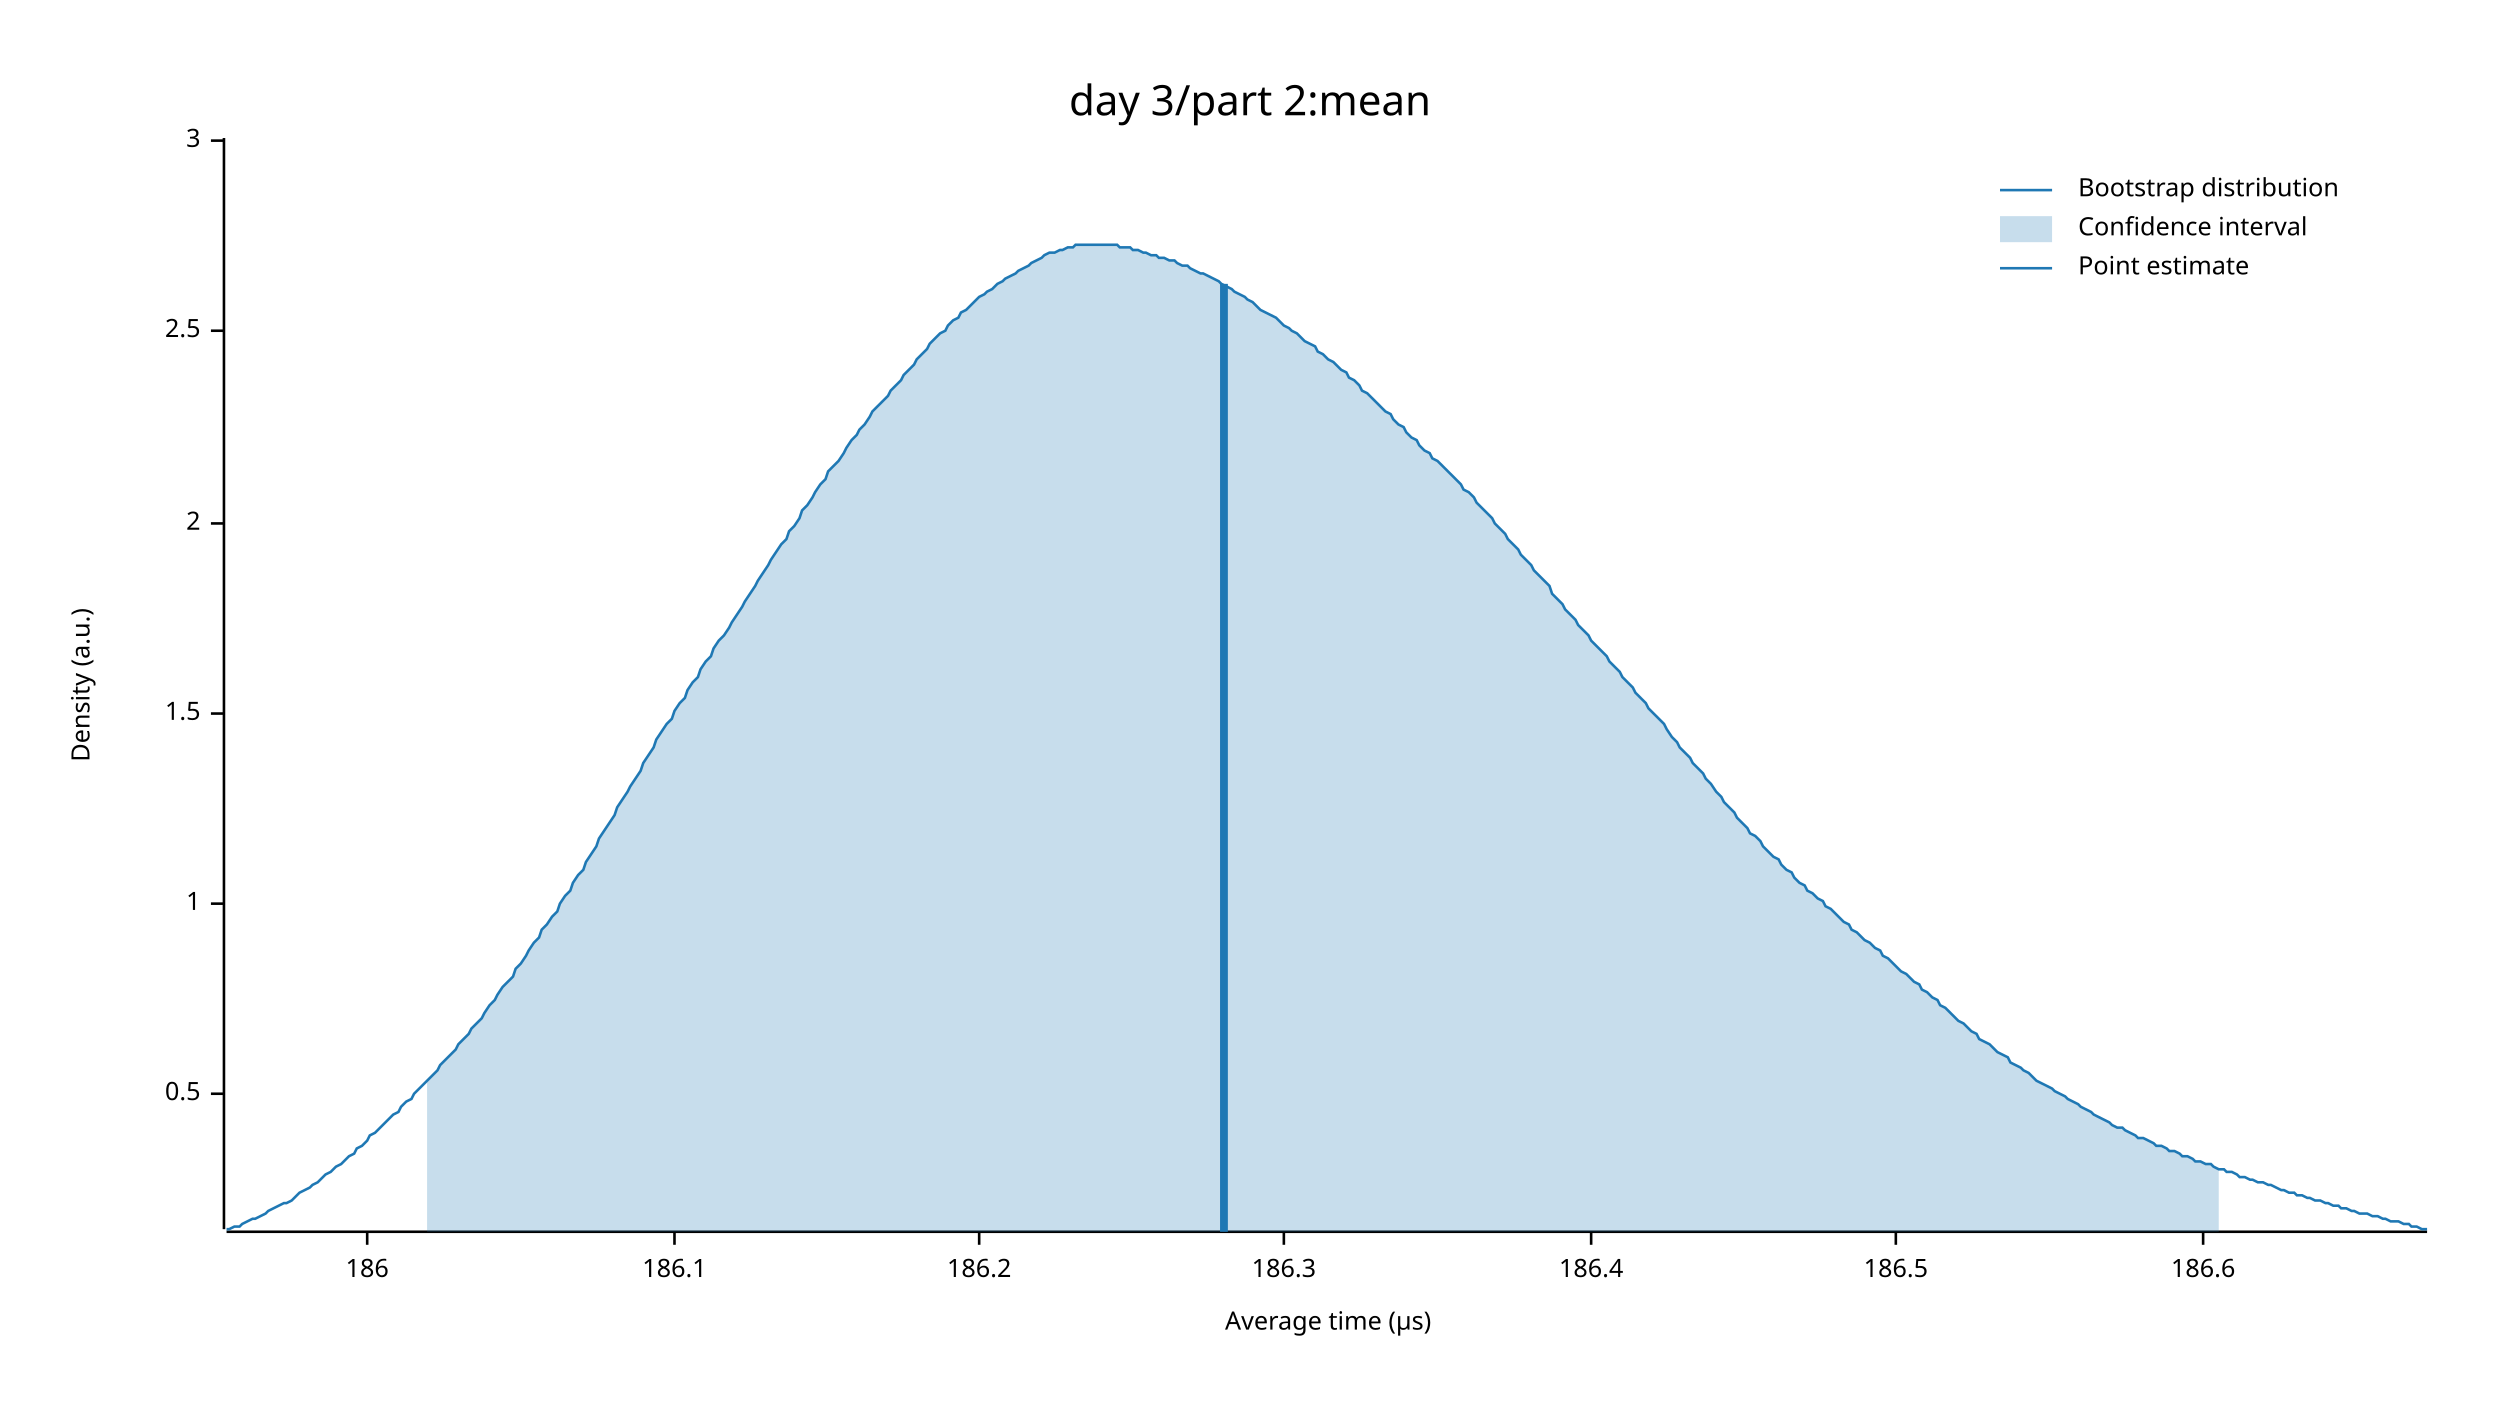
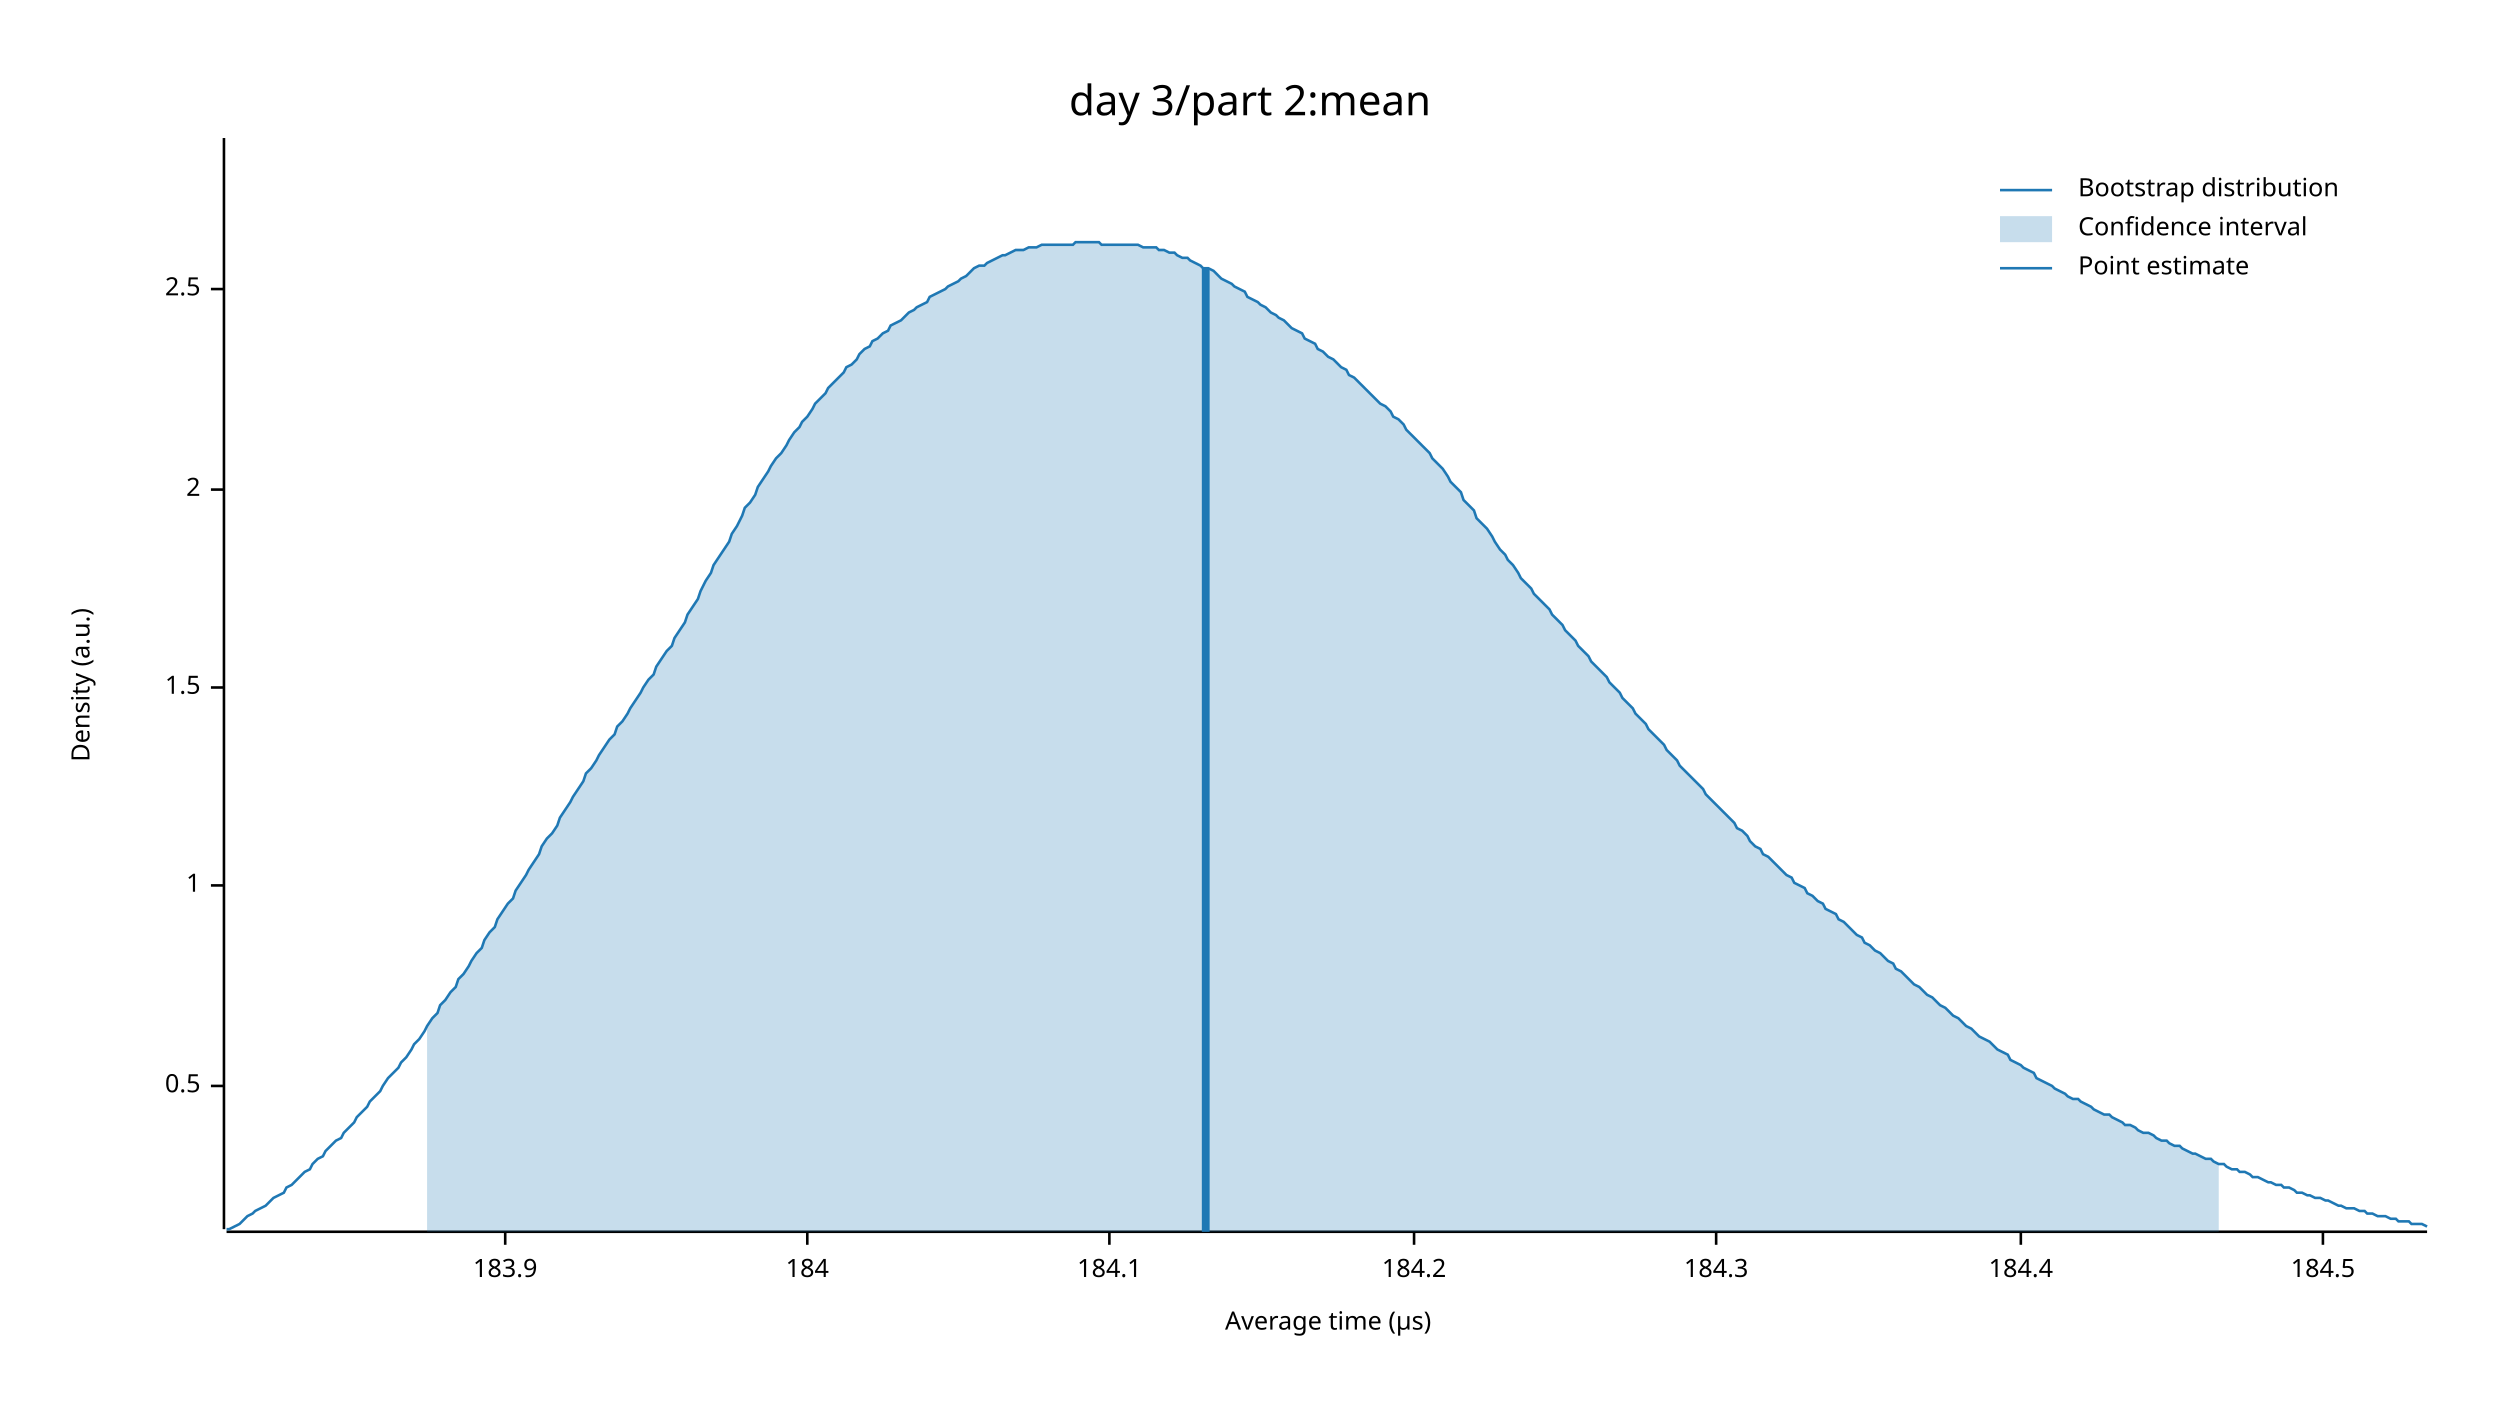
<svg xmlns="http://www.w3.org/2000/svg" width="960" height="540" viewBox="0 0 960 540">
  <text x="480" y="32" dy="0.76em" text-anchor="middle" font-family="sans-serif" font-size="16.129" opacity="1" fill="#000000">
day 3/part 2:mean
</text>
  <text x="27" y="263" dy="0.76em" text-anchor="middle" font-family="sans-serif" font-size="9.677" opacity="1" fill="#000000" transform="rotate(270, 27, 263)">
Density (a.u.)
</text>
  <text x="510" y="513" dy="-0.5ex" text-anchor="middle" font-family="sans-serif" font-size="9.677" opacity="1" fill="#000000">
Average time (µs)
</text>
  <polyline fill="none" opacity="1" stroke="#000000" stroke-width="1" points="86,53 86,472 " />
-   <text x="77" y="420" dy="0.5ex" text-anchor="end" font-family="sans-serif" font-size="9.677" opacity="1" fill="#000000">
+   <text x="77" y="417" dy="0.5ex" text-anchor="end" font-family="sans-serif" font-size="9.677" opacity="1" fill="#000000">
0.5
</text>
-   <polyline fill="none" opacity="1" stroke="#000000" stroke-width="1" points="81,420 86,420 " />
-   <text x="77" y="347" dy="0.5ex" text-anchor="end" font-family="sans-serif" font-size="9.677" opacity="1" fill="#000000">
+   <polyline fill="none" opacity="1" stroke="#000000" stroke-width="1" points="81,417 86,417 " />
+   <text x="77" y="340" dy="0.5ex" text-anchor="end" font-family="sans-serif" font-size="9.677" opacity="1" fill="#000000">
1
</text>
-   <polyline fill="none" opacity="1" stroke="#000000" stroke-width="1" points="81,347 86,347 " />
-   <text x="77" y="274" dy="0.5ex" text-anchor="end" font-family="sans-serif" font-size="9.677" opacity="1" fill="#000000">
+   <polyline fill="none" opacity="1" stroke="#000000" stroke-width="1" points="81,340 86,340 " />
+   <text x="77" y="264" dy="0.5ex" text-anchor="end" font-family="sans-serif" font-size="9.677" opacity="1" fill="#000000">
1.5
</text>
-   <polyline fill="none" opacity="1" stroke="#000000" stroke-width="1" points="81,274 86,274 " />
-   <text x="77" y="201" dy="0.5ex" text-anchor="end" font-family="sans-serif" font-size="9.677" opacity="1" fill="#000000">
+   <polyline fill="none" opacity="1" stroke="#000000" stroke-width="1" points="81,264 86,264 " />
+   <text x="77" y="188" dy="0.5ex" text-anchor="end" font-family="sans-serif" font-size="9.677" opacity="1" fill="#000000">
2
</text>
-   <polyline fill="none" opacity="1" stroke="#000000" stroke-width="1" points="81,201 86,201 " />
-   <text x="77" y="127" dy="0.5ex" text-anchor="end" font-family="sans-serif" font-size="9.677" opacity="1" fill="#000000">
+   <polyline fill="none" opacity="1" stroke="#000000" stroke-width="1" points="81,188 86,188 " />
+   <text x="77" y="111" dy="0.5ex" text-anchor="end" font-family="sans-serif" font-size="9.677" opacity="1" fill="#000000">
2.5
</text>
-   <polyline fill="none" opacity="1" stroke="#000000" stroke-width="1" points="81,127 86,127 " />
-   <text x="77" y="54" dy="0.5ex" text-anchor="end" font-family="sans-serif" font-size="9.677" opacity="1" fill="#000000">
- 3
+   <polyline fill="none" opacity="1" stroke="#000000" stroke-width="1" points="81,111 86,111 " />
+   <polyline fill="none" opacity="1" stroke="#000000" stroke-width="1" points="87,473 932,473 " />
+   <text x="194" y="483" dy="0.76em" text-anchor="middle" font-family="sans-serif" font-size="9.677" opacity="1" fill="#000000">
+ 183.9
</text>
-   <polyline fill="none" opacity="1" stroke="#000000" stroke-width="1" points="81,54 86,54 " />
-   <polyline fill="none" opacity="1" stroke="#000000" stroke-width="1" points="87,473 932,473 " />
-   <text x="141" y="483" dy="0.76em" text-anchor="middle" font-family="sans-serif" font-size="9.677" opacity="1" fill="#000000">
- 186
+   <polyline fill="none" opacity="1" stroke="#000000" stroke-width="1" points="194,473 194,478 " />
+   <text x="310" y="483" dy="0.76em" text-anchor="middle" font-family="sans-serif" font-size="9.677" opacity="1" fill="#000000">
+ 184
</text>
-   <polyline fill="none" opacity="1" stroke="#000000" stroke-width="1" points="141,473 141,478 " />
-   <text x="259" y="483" dy="0.76em" text-anchor="middle" font-family="sans-serif" font-size="9.677" opacity="1" fill="#000000">
- 186.1
+   <polyline fill="none" opacity="1" stroke="#000000" stroke-width="1" points="310,473 310,478 " />
+   <text x="426" y="483" dy="0.76em" text-anchor="middle" font-family="sans-serif" font-size="9.677" opacity="1" fill="#000000">
+ 184.1
</text>
-   <polyline fill="none" opacity="1" stroke="#000000" stroke-width="1" points="259,473 259,478 " />
-   <text x="376" y="483" dy="0.76em" text-anchor="middle" font-family="sans-serif" font-size="9.677" opacity="1" fill="#000000">
- 186.2
+   <polyline fill="none" opacity="1" stroke="#000000" stroke-width="1" points="426,473 426,478 " />
+   <text x="543" y="483" dy="0.76em" text-anchor="middle" font-family="sans-serif" font-size="9.677" opacity="1" fill="#000000">
+ 184.2
</text>
-   <polyline fill="none" opacity="1" stroke="#000000" stroke-width="1" points="376,473 376,478 " />
-   <text x="493" y="483" dy="0.76em" text-anchor="middle" font-family="sans-serif" font-size="9.677" opacity="1" fill="#000000">
- 186.3
+   <polyline fill="none" opacity="1" stroke="#000000" stroke-width="1" points="543,473 543,478 " />
+   <text x="659" y="483" dy="0.76em" text-anchor="middle" font-family="sans-serif" font-size="9.677" opacity="1" fill="#000000">
+ 184.3
</text>
-   <polyline fill="none" opacity="1" stroke="#000000" stroke-width="1" points="493,473 493,478 " />
-   <text x="611" y="483" dy="0.76em" text-anchor="middle" font-family="sans-serif" font-size="9.677" opacity="1" fill="#000000">
- 186.4
+   <polyline fill="none" opacity="1" stroke="#000000" stroke-width="1" points="659,473 659,478 " />
+   <text x="776" y="483" dy="0.76em" text-anchor="middle" font-family="sans-serif" font-size="9.677" opacity="1" fill="#000000">
+ 184.4
</text>
-   <polyline fill="none" opacity="1" stroke="#000000" stroke-width="1" points="611,473 611,478 " />
-   <text x="728" y="483" dy="0.76em" text-anchor="middle" font-family="sans-serif" font-size="9.677" opacity="1" fill="#000000">
- 186.5
+   <polyline fill="none" opacity="1" stroke="#000000" stroke-width="1" points="776,473 776,478 " />
+   <text x="892" y="483" dy="0.76em" text-anchor="middle" font-family="sans-serif" font-size="9.677" opacity="1" fill="#000000">
+ 184.5
</text>
-   <polyline fill="none" opacity="1" stroke="#000000" stroke-width="1" points="728,473 728,478 " />
-   <text x="846" y="483" dy="0.76em" text-anchor="middle" font-family="sans-serif" font-size="9.677" opacity="1" fill="#000000">
- 186.6
- </text>
-   <polyline fill="none" opacity="1" stroke="#000000" stroke-width="1" points="846,473 846,478 " />
-   <polyline fill="none" opacity="1" stroke="#1F78B4" stroke-width="1" points="87,472 88,472 90,471 92,471 93,470 95,469 97,468 98,468 100,467 102,466 103,465 105,464 107,463 109,462 110,462 112,461 114,459 115,458 117,457 119,456 120,455 122,454 124,452 125,451 127,450 129,448 131,447 132,446 134,444 136,443 137,441 139,440 141,438 142,436 144,435 146,433 147,432 149,430 151,428 153,427 154,425 156,423 158,422 159,420 161,418 163,416 164,415 166,413 168,411 169,409 171,407 173,405 175,403 176,401 178,399 180,397 181,395 183,393 185,391 186,389 188,386 190,384 191,382 193,379 195,377 197,375 198,372 200,370 202,367 203,365 205,362 207,360 208,357 210,355 212,352 214,350 215,347 217,344 219,342 220,339 222,336 224,334 225,331 227,328 229,325 230,322 232,319 234,316 236,313 237,310 239,307 241,304 242,302 244,299 246,296 247,293 249,290 251,287 252,284 254,281 256,278 258,276 259,273 261,270 263,268 264,265 266,262 268,260 269,257 271,254 273,252 274,249 276,246 278,244 280,241 281,239 283,236 285,233 286,231 288,228 290,225 291,223 293,220 295,217 296,215 298,212 300,209 302,207 303,204 305,202 307,199 308,196 310,194 312,191 313,189 315,186 317,184 318,181 320,179 322,177 324,174 325,172 327,169 329,167 330,165 332,163 334,160 335,158 337,156 339,154 341,152 342,150 344,148 346,146 347,144 349,142 351,140 352,138 354,136 356,134 357,132 359,130 361,128 363,127 364,125 366,123 368,122 369,120 371,119 373,117 374,116 376,114 378,113 379,112 381,111 383,109 385,108 386,107 388,106 390,105 391,104 393,103 395,102 396,101 398,100 400,99 401,98 403,97 405,97 407,96 408,96 410,95 412,95 413,94 415,94 417,94 418,94 420,94 422,94 423,94 425,94 427,94 429,94 430,95 432,95 434,95 435,96 437,96 439,97 440,97 442,98 444,98 445,99 447,99 449,100 451,100 452,101 454,102 456,102 457,103 459,104 461,105 462,105 464,106 466,107 468,108 469,109 471,110 473,111 474,112 476,113 478,114 479,115 481,116 483,118 484,119 486,120 488,121 490,122 491,123 493,125 495,126 496,127 498,128 500,130 501,131 503,132 505,133 506,135 508,136 510,138 512,139 513,140 515,142 517,143 518,145 520,146 522,148 523,150 525,151 527,153 528,154 530,156 532,158 534,159 535,161 537,163 539,164 540,166 542,168 544,169 545,171 547,173 549,174 550,176 552,177 554,179 556,181 557,182 559,184 561,186 562,188 564,189 566,191 567,193 569,195 571,197 573,199 574,201 576,203 578,205 579,207 581,209 583,211 584,213 586,215 588,217 589,219 591,221 593,223 595,225 596,228 598,230 600,232 601,234 603,236 605,238 606,240 608,242 610,244 611,246 613,248 615,250 617,252 618,254 620,256 622,258 623,260 625,262 627,264 628,266 630,268 632,270 633,272 635,274 637,276 639,278 640,280 642,283 644,285 645,287 647,289 649,291 650,293 652,295 654,297 655,299 657,301 659,304 661,306 662,308 664,310 666,312 667,314 669,316 671,318 672,320 674,321 676,323 677,325 679,327 681,329 683,330 684,332 686,334 688,335 689,337 691,339 693,340 694,342 696,343 698,345 700,346 701,348 703,349 705,351 706,352 708,354 710,355 711,357 713,358 715,360 716,361 718,362 720,364 722,365 723,367 725,368 727,370 728,371 730,373 732,374 733,375 735,377 737,378 738,380 740,381 742,383 744,384 745,386 747,387 749,389 750,390 752,392 754,393 755,394 757,396 759,397 760,399 762,400 764,401 766,403 767,404 769,405 771,406 772,408 774,409 776,410 777,411 779,412 781,414 782,415 784,416 786,417 788,418 789,419 791,420 793,421 794,422 796,423 798,424 799,425 801,426 803,427 804,428 806,429 808,430 810,431 811,432 813,433 815,433 816,434 818,435 820,436 821,437 823,437 825,438 827,439 828,440 830,440 832,441 833,442 835,442 837,443 838,444 840,444 842,445 843,446 845,446 847,447 849,447 850,448 852,449 854,449 855,450 857,450 859,451 860,452 862,452 864,453 865,453 867,454 869,454 871,455 872,455 874,456 876,457 877,457 879,458 881,458 882,459 884,459 886,460 887,460 889,461 891,461 893,462 894,462 896,463 898,463 899,464 901,464 903,465 904,465 906,466 908,466 909,466 911,467 913,467 915,468 916,468 918,469 920,469 921,469 923,470 925,470 926,471 928,471 930,472 932,472 " />
-   <polygon opacity="0.25" fill="#1F78B4" points="164,415 166,413 168,411 169,409 171,407 173,405 175,403 176,401 178,399 180,397 181,395 183,393 185,391 186,389 188,386 190,384 191,382 193,379 195,377 197,375 198,372 200,370 202,367 203,365 205,362 207,360 208,357 210,355 212,352 214,350 215,347 217,344 219,342 220,339 222,336 224,334 225,331 227,328 229,325 230,322 232,319 234,316 236,313 237,310 239,307 241,304 242,302 244,299 246,296 247,293 249,290 251,287 252,284 254,281 256,278 258,276 259,273 261,270 263,268 264,265 266,262 268,260 269,257 271,254 273,252 274,249 276,246 278,244 280,241 281,239 283,236 285,233 286,231 288,228 290,225 291,223 293,220 295,217 296,215 298,212 300,209 302,207 303,204 305,202 307,199 308,196 310,194 312,191 313,189 315,186 317,184 318,181 320,179 322,177 324,174 325,172 327,169 329,167 330,165 332,163 334,160 335,158 337,156 339,154 341,152 342,150 344,148 346,146 347,144 349,142 351,140 352,138 354,136 356,134 357,132 359,130 361,128 363,127 364,125 366,123 368,122 369,120 371,119 373,117 374,116 376,114 378,113 379,112 381,111 383,109 385,108 386,107 388,106 390,105 391,104 393,103 395,102 396,101 398,100 400,99 401,98 403,97 405,97 407,96 408,96 410,95 412,95 413,94 415,94 417,94 418,94 420,94 422,94 423,94 425,94 427,94 429,94 430,95 432,95 434,95 435,96 437,96 439,97 440,97 442,98 444,98 445,99 447,99 449,100 451,100 452,101 454,102 456,102 457,103 459,104 461,105 462,105 464,106 466,107 468,108 469,109 471,110 473,111 474,112 476,113 478,114 479,115 481,116 483,118 484,119 486,120 488,121 490,122 491,123 493,125 495,126 496,127 498,128 500,130 501,131 503,132 505,133 506,135 508,136 510,138 512,139 513,140 515,142 517,143 518,145 520,146 522,148 523,150 525,151 527,153 528,154 530,156 532,158 534,159 535,161 537,163 539,164 540,166 542,168 544,169 545,171 547,173 549,174 550,176 552,177 554,179 556,181 557,182 559,184 561,186 562,188 564,189 566,191 567,193 569,195 571,197 573,199 574,201 576,203 578,205 579,207 581,209 583,211 584,213 586,215 588,217 589,219 591,221 593,223 595,225 596,228 598,230 600,232 601,234 603,236 605,238 606,240 608,242 610,244 611,246 613,248 615,250 617,252 618,254 620,256 622,258 623,260 625,262 627,264 628,266 630,268 632,270 633,272 635,274 637,276 639,278 640,280 642,283 644,285 645,287 647,289 649,291 650,293 652,295 654,297 655,299 657,301 659,304 661,306 662,308 664,310 666,312 667,314 669,316 671,318 672,320 674,321 676,323 677,325 679,327 681,329 683,330 684,332 686,334 688,335 689,337 691,339 693,340 694,342 696,343 698,345 700,346 701,348 703,349 705,351 706,352 708,354 710,355 711,357 713,358 715,360 716,361 718,362 720,364 722,365 723,367 725,368 727,370 728,371 730,373 732,374 733,375 735,377 737,378 738,380 740,381 742,383 744,384 745,386 747,387 749,389 750,390 752,392 754,393 755,394 757,396 759,397 760,399 762,400 764,401 766,403 767,404 769,405 771,406 772,408 774,409 776,410 777,411 779,412 781,414 782,415 784,416 786,417 788,418 789,419 791,420 793,421 794,422 796,423 798,424 799,425 801,426 803,427 804,428 806,429 808,430 810,431 811,432 813,433 815,433 816,434 818,435 820,436 821,437 823,437 825,438 827,439 828,440 830,440 832,441 833,442 835,442 837,443 838,444 840,444 842,445 843,446 845,446 847,447 849,447 850,448 852,449 852,473 164,473 " />
-   <polyline fill="none" opacity="1" stroke="#1F78B4" stroke-width="3" points="470,473 470,109 " />
+   <polyline fill="none" opacity="1" stroke="#000000" stroke-width="1" points="892,473 892,478 " />
+   <polyline fill="none" opacity="1" stroke="#1F78B4" stroke-width="1" points="87,472 88,472 90,471 92,470 93,469 95,467 97,466 98,465 100,464 102,463 103,462 105,460 107,459 109,458 110,456 112,455 114,453 115,452 117,450 119,449 120,447 122,445 124,444 125,442 127,440 129,438 131,437 132,435 134,433 136,431 137,429 139,427 141,425 142,423 144,421 146,419 147,417 149,414 151,412 153,410 154,408 156,406 158,403 159,401 161,399 163,396 164,394 166,391 168,389 169,386 171,384 173,381 175,379 176,376 178,374 180,371 181,369 183,366 185,364 186,361 188,358 190,356 191,353 193,350 195,347 197,345 198,342 200,339 202,336 203,334 205,331 207,328 208,325 210,322 212,320 214,317 215,314 217,311 219,308 220,306 222,303 224,300 225,297 227,295 229,292 230,290 232,287 234,284 236,282 237,279 239,277 241,274 242,272 244,269 246,266 247,264 249,261 251,259 252,256 254,253 256,250 258,248 259,245 261,242 263,239 264,236 266,233 268,230 269,227 271,223 273,220 274,217 276,214 278,211 280,208 281,205 283,202 285,198 286,195 288,193 290,190 291,187 293,184 295,181 296,179 298,176 300,174 302,171 303,169 305,166 307,164 308,162 310,160 312,157 313,155 315,153 317,151 318,149 320,147 322,145 324,143 325,141 327,140 329,138 330,136 332,134 334,133 335,131 337,130 339,128 341,127 342,125 344,124 346,123 347,122 349,120 351,119 352,118 354,117 356,116 357,114 359,113 361,112 363,111 364,110 366,109 368,108 369,107 371,106 373,104 374,103 376,102 378,102 379,101 381,100 383,99 385,98 386,98 388,97 390,96 391,96 393,96 395,95 396,95 398,95 400,94 401,94 403,94 405,94 407,94 408,94 410,94 412,94 413,93 415,93 417,93 418,93 420,93 422,93 423,94 425,94 427,94 429,94 430,94 432,94 434,94 435,94 437,94 439,95 440,95 442,95 444,95 445,96 447,96 449,97 451,97 452,98 454,99 456,99 457,100 459,101 461,102 462,103 464,103 466,104 468,106 469,107 471,108 473,109 474,110 476,111 478,112 479,114 481,115 483,116 484,117 486,118 488,120 490,121 491,122 493,123 495,125 496,126 498,127 500,128 501,130 503,131 505,132 506,134 508,135 510,137 512,138 513,139 515,141 517,142 518,144 520,145 522,147 523,148 525,150 527,152 528,153 530,155 532,156 534,158 535,160 537,161 539,163 540,165 542,167 544,169 545,170 547,172 549,174 550,176 552,178 554,180 556,183 557,185 559,187 561,189 562,192 564,194 566,196 567,199 569,201 571,203 573,206 574,208 576,211 578,213 579,215 581,217 583,220 584,222 586,224 588,226 589,228 591,230 593,232 595,234 596,236 598,238 600,240 601,242 603,244 605,246 606,248 608,250 610,252 611,254 613,256 615,258 617,260 618,262 620,264 622,266 623,268 625,270 627,272 628,274 630,276 632,278 633,280 635,282 637,284 639,286 640,288 642,290 644,292 645,294 647,296 649,298 650,299 652,301 654,303 655,305 657,307 659,309 661,311 662,312 664,314 666,316 667,318 669,319 671,321 672,323 674,325 676,326 677,328 679,329 681,331 683,333 684,334 686,336 688,337 689,339 691,340 693,341 694,343 696,344 698,346 700,347 701,349 703,350 705,351 706,353 708,354 710,356 711,357 713,359 715,360 716,362 718,363 720,365 722,366 723,367 725,369 727,370 728,372 730,373 732,375 733,376 735,378 737,379 738,380 740,382 742,383 744,385 745,386 747,387 749,389 750,390 752,391 754,393 755,394 757,395 759,397 760,398 762,399 764,400 766,402 767,403 769,404 771,405 772,407 774,408 776,409 777,410 779,411 781,412 782,414 784,415 786,416 788,417 789,418 791,419 793,420 794,421 796,422 798,422 799,423 801,424 803,425 804,426 806,427 808,428 810,428 811,429 813,430 815,431 816,432 818,432 820,433 821,434 823,435 825,435 827,436 828,437 830,438 832,438 833,439 835,440 837,440 838,441 840,442 842,443 843,443 845,444 847,445 849,445 850,446 852,447 854,447 855,448 857,449 859,449 860,450 862,450 864,451 865,452 867,452 869,453 871,454 872,454 874,455 876,455 877,456 879,456 881,457 882,458 884,458 886,459 887,459 889,460 891,460 893,461 894,461 896,462 898,463 899,463 901,464 903,464 904,464 906,465 908,465 909,466 911,466 913,467 915,467 916,467 918,468 920,468 921,469 923,469 925,469 926,470 928,470 930,470 932,471 " />
+   <polygon opacity="0.25" fill="#1F78B4" points="164,394 166,391 168,389 169,386 171,384 173,381 175,379 176,376 178,374 180,371 181,369 183,366 185,364 186,361 188,358 190,356 191,353 193,350 195,347 197,345 198,342 200,339 202,336 203,334 205,331 207,328 208,325 210,322 212,320 214,317 215,314 217,311 219,308 220,306 222,303 224,300 225,297 227,295 229,292 230,290 232,287 234,284 236,282 237,279 239,277 241,274 242,272 244,269 246,266 247,264 249,261 251,259 252,256 254,253 256,250 258,248 259,245 261,242 263,239 264,236 266,233 268,230 269,227 271,223 273,220 274,217 276,214 278,211 280,208 281,205 283,202 285,198 286,195 288,193 290,190 291,187 293,184 295,181 296,179 298,176 300,174 302,171 303,169 305,166 307,164 308,162 310,160 312,157 313,155 315,153 317,151 318,149 320,147 322,145 324,143 325,141 327,140 329,138 330,136 332,134 334,133 335,131 337,130 339,128 341,127 342,125 344,124 346,123 347,122 349,120 351,119 352,118 354,117 356,116 357,114 359,113 361,112 363,111 364,110 366,109 368,108 369,107 371,106 373,104 374,103 376,102 378,102 379,101 381,100 383,99 385,98 386,98 388,97 390,96 391,96 393,96 395,95 396,95 398,95 400,94 401,94 403,94 405,94 407,94 408,94 410,94 412,94 413,93 415,93 417,93 418,93 420,93 422,93 423,94 425,94 427,94 429,94 430,94 432,94 434,94 435,94 437,94 439,95 440,95 442,95 444,95 445,96 447,96 449,97 451,97 452,98 454,99 456,99 457,100 459,101 461,102 462,103 464,103 466,104 468,106 469,107 471,108 473,109 474,110 476,111 478,112 479,114 481,115 483,116 484,117 486,118 488,120 490,121 491,122 493,123 495,125 496,126 498,127 500,128 501,130 503,131 505,132 506,134 508,135 510,137 512,138 513,139 515,141 517,142 518,144 520,145 522,147 523,148 525,150 527,152 528,153 530,155 532,156 534,158 535,160 537,161 539,163 540,165 542,167 544,169 545,170 547,172 549,174 550,176 552,178 554,180 556,183 557,185 559,187 561,189 562,192 564,194 566,196 567,199 569,201 571,203 573,206 574,208 576,211 578,213 579,215 581,217 583,220 584,222 586,224 588,226 589,228 591,230 593,232 595,234 596,236 598,238 600,240 601,242 603,244 605,246 606,248 608,250 610,252 611,254 613,256 615,258 617,260 618,262 620,264 622,266 623,268 625,270 627,272 628,274 630,276 632,278 633,280 635,282 637,284 639,286 640,288 642,290 644,292 645,294 647,296 649,298 650,299 652,301 654,303 655,305 657,307 659,309 661,311 662,312 664,314 666,316 667,318 669,319 671,321 672,323 674,325 676,326 677,328 679,329 681,331 683,333 684,334 686,336 688,337 689,339 691,340 693,341 694,343 696,344 698,346 700,347 701,349 703,350 705,351 706,353 708,354 710,356 711,357 713,359 715,360 716,362 718,363 720,365 722,366 723,367 725,369 727,370 728,372 730,373 732,375 733,376 735,378 737,379 738,380 740,382 742,383 744,385 745,386 747,387 749,389 750,390 752,391 754,393 755,394 757,395 759,397 760,398 762,399 764,400 766,402 767,403 769,404 771,405 772,407 774,408 776,409 777,410 779,411 781,412 782,414 784,415 786,416 788,417 789,418 791,419 793,420 794,421 796,422 798,422 799,423 801,424 803,425 804,426 806,427 808,428 810,428 811,429 813,430 815,431 816,432 818,432 820,433 821,434 823,435 825,435 827,436 828,437 830,438 832,438 833,439 835,440 837,440 838,441 840,442 842,443 843,443 845,444 847,445 849,445 850,446 852,447 852,473 164,473 " />
+   <polyline fill="none" opacity="1" stroke="#1F78B4" stroke-width="3" points="463,473 463,103 " />
  <text x="798" y="68" dy="0.76em" text-anchor="start" font-family="sans-serif" font-size="9.677" opacity="1" fill="#000000">
Bootstrap distribution
</text>
  <text x="798" y="83" dy="0.76em" text-anchor="start" font-family="sans-serif" font-size="9.677" opacity="1" fill="#000000">
Confidence interval
</text>
  <text x="798" y="98" dy="0.76em" text-anchor="start" font-family="sans-serif" font-size="9.677" opacity="1" fill="#000000">
Point estimate
</text>
  <polyline fill="none" opacity="1" stroke="#1F78B4" stroke-width="1" points="768,73 788,73 " />
  <rect x="768" y="83" width="20" height="10" opacity="0.25" fill="#1F78B4" stroke="none" />
  <polyline fill="none" opacity="1" stroke="#1F78B4" stroke-width="1" points="768,103 788,103 " />
</svg>
